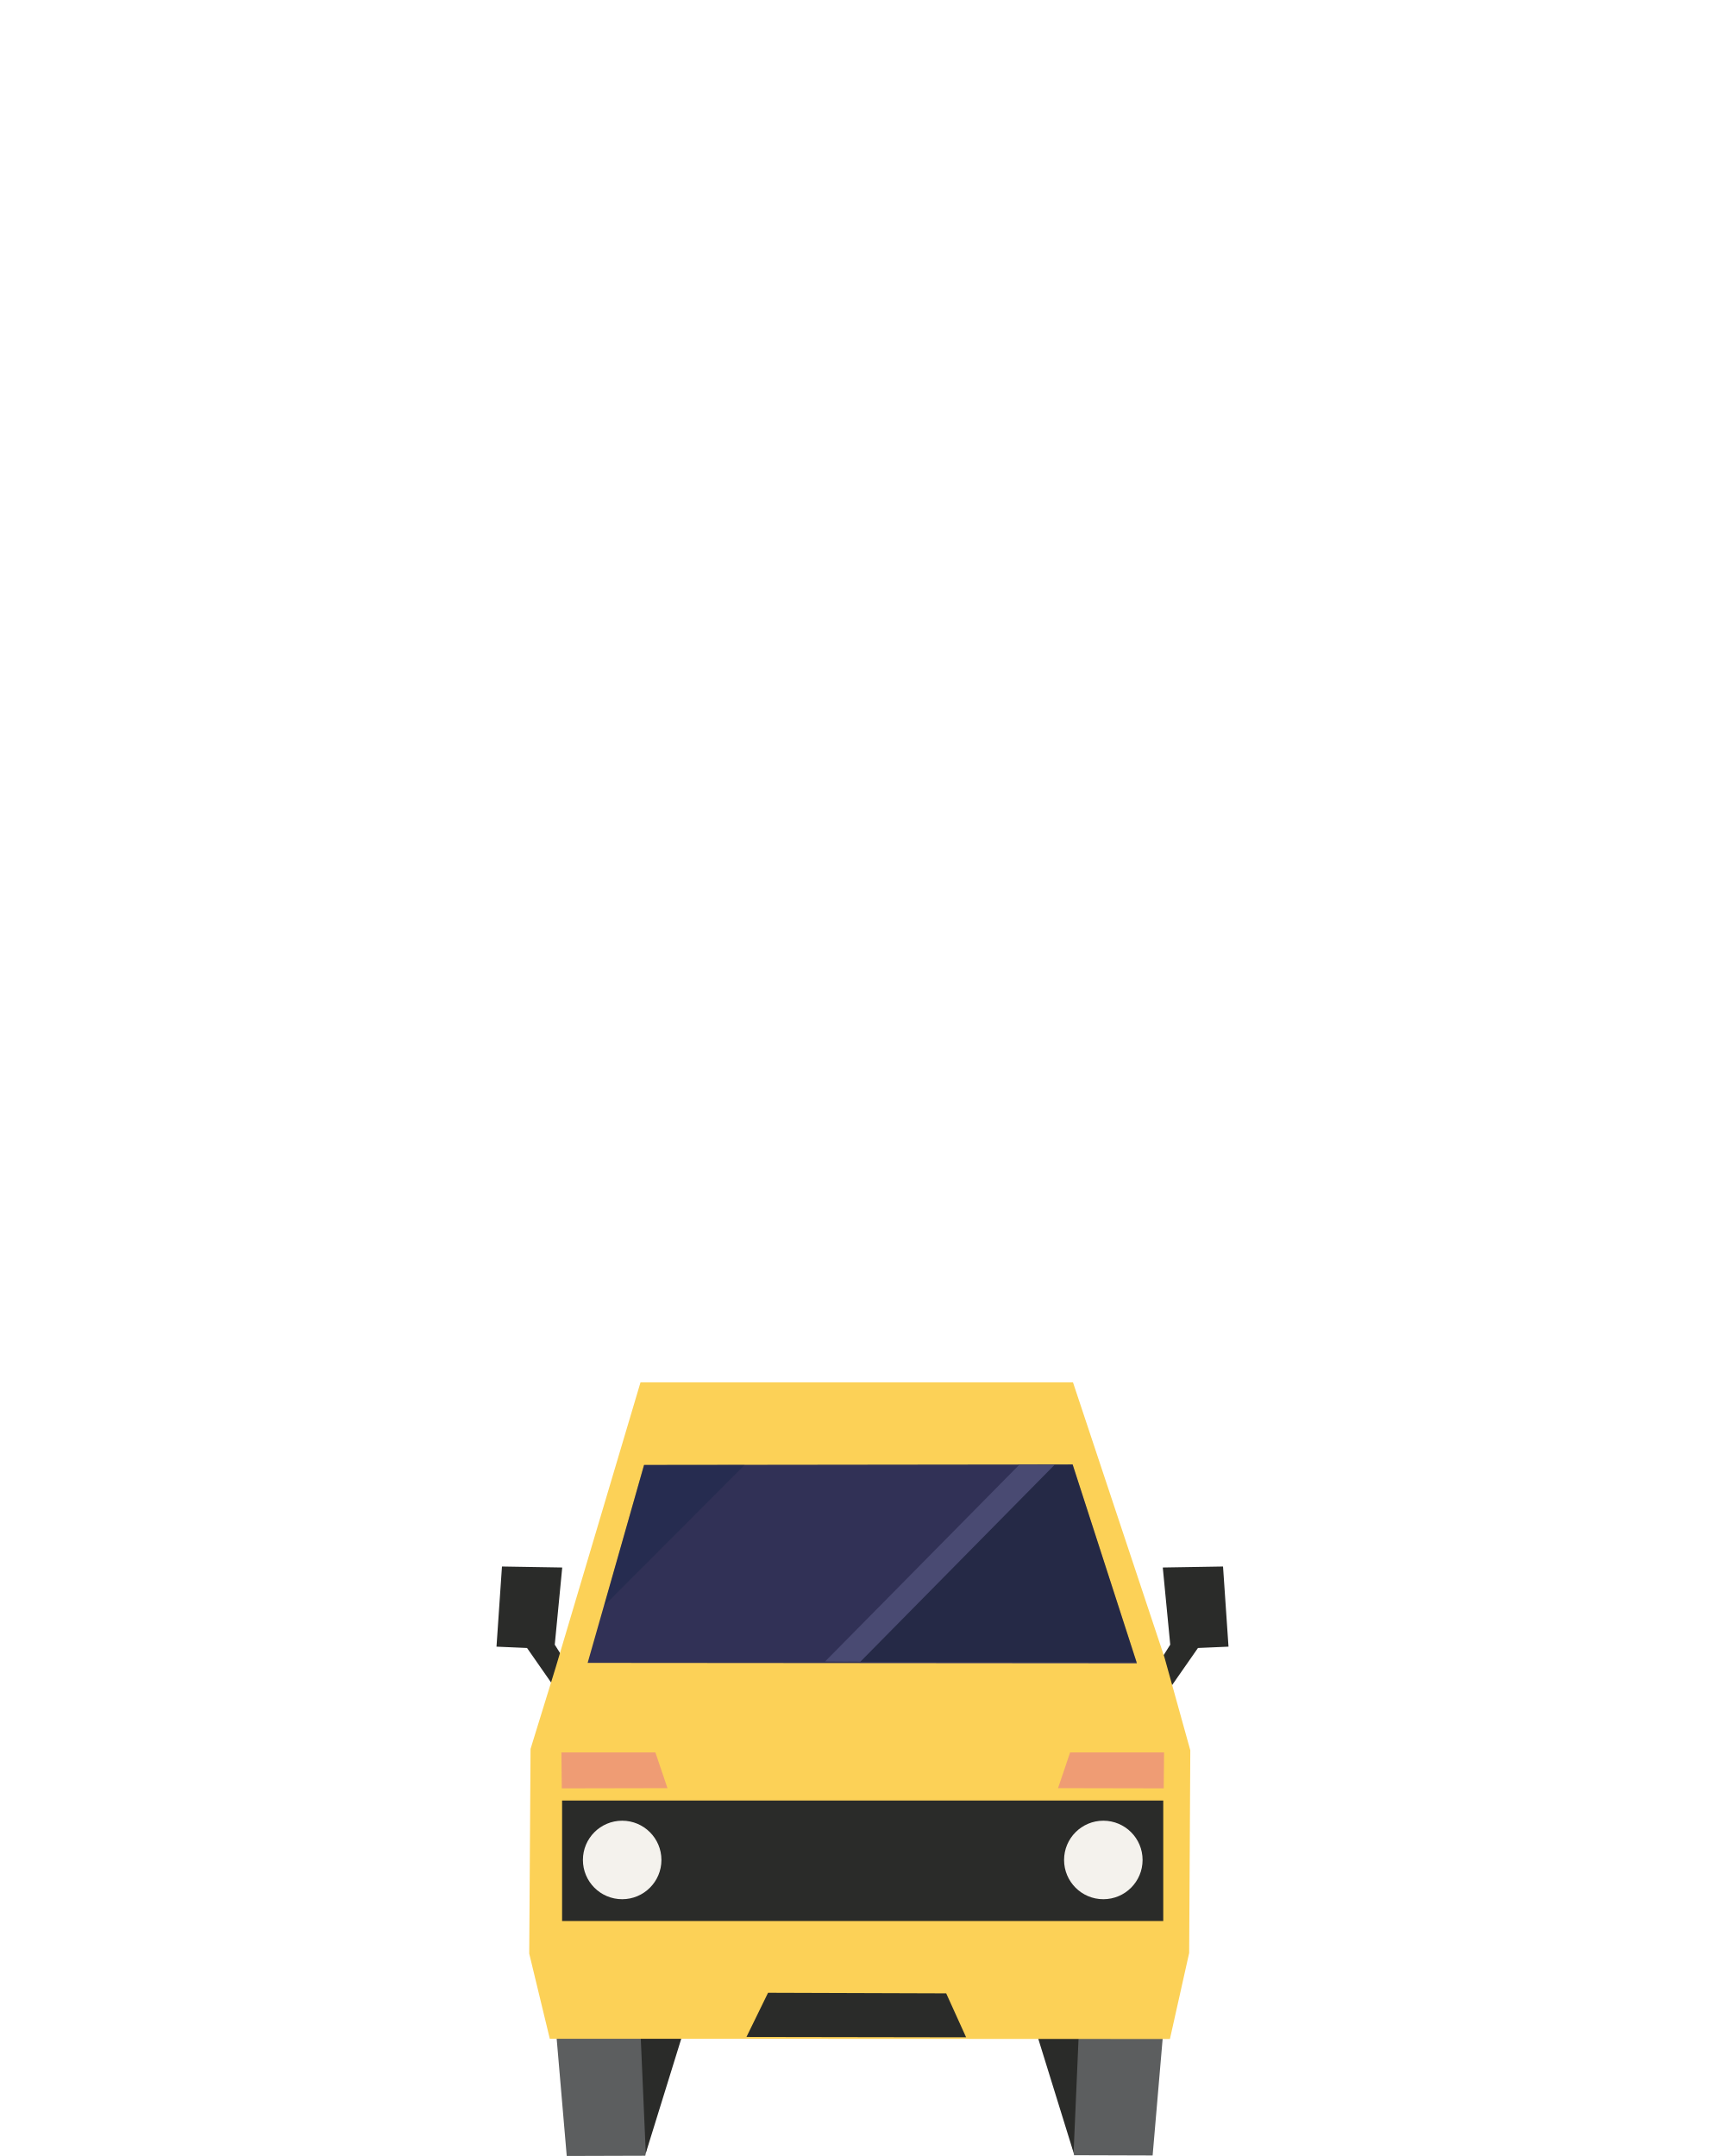
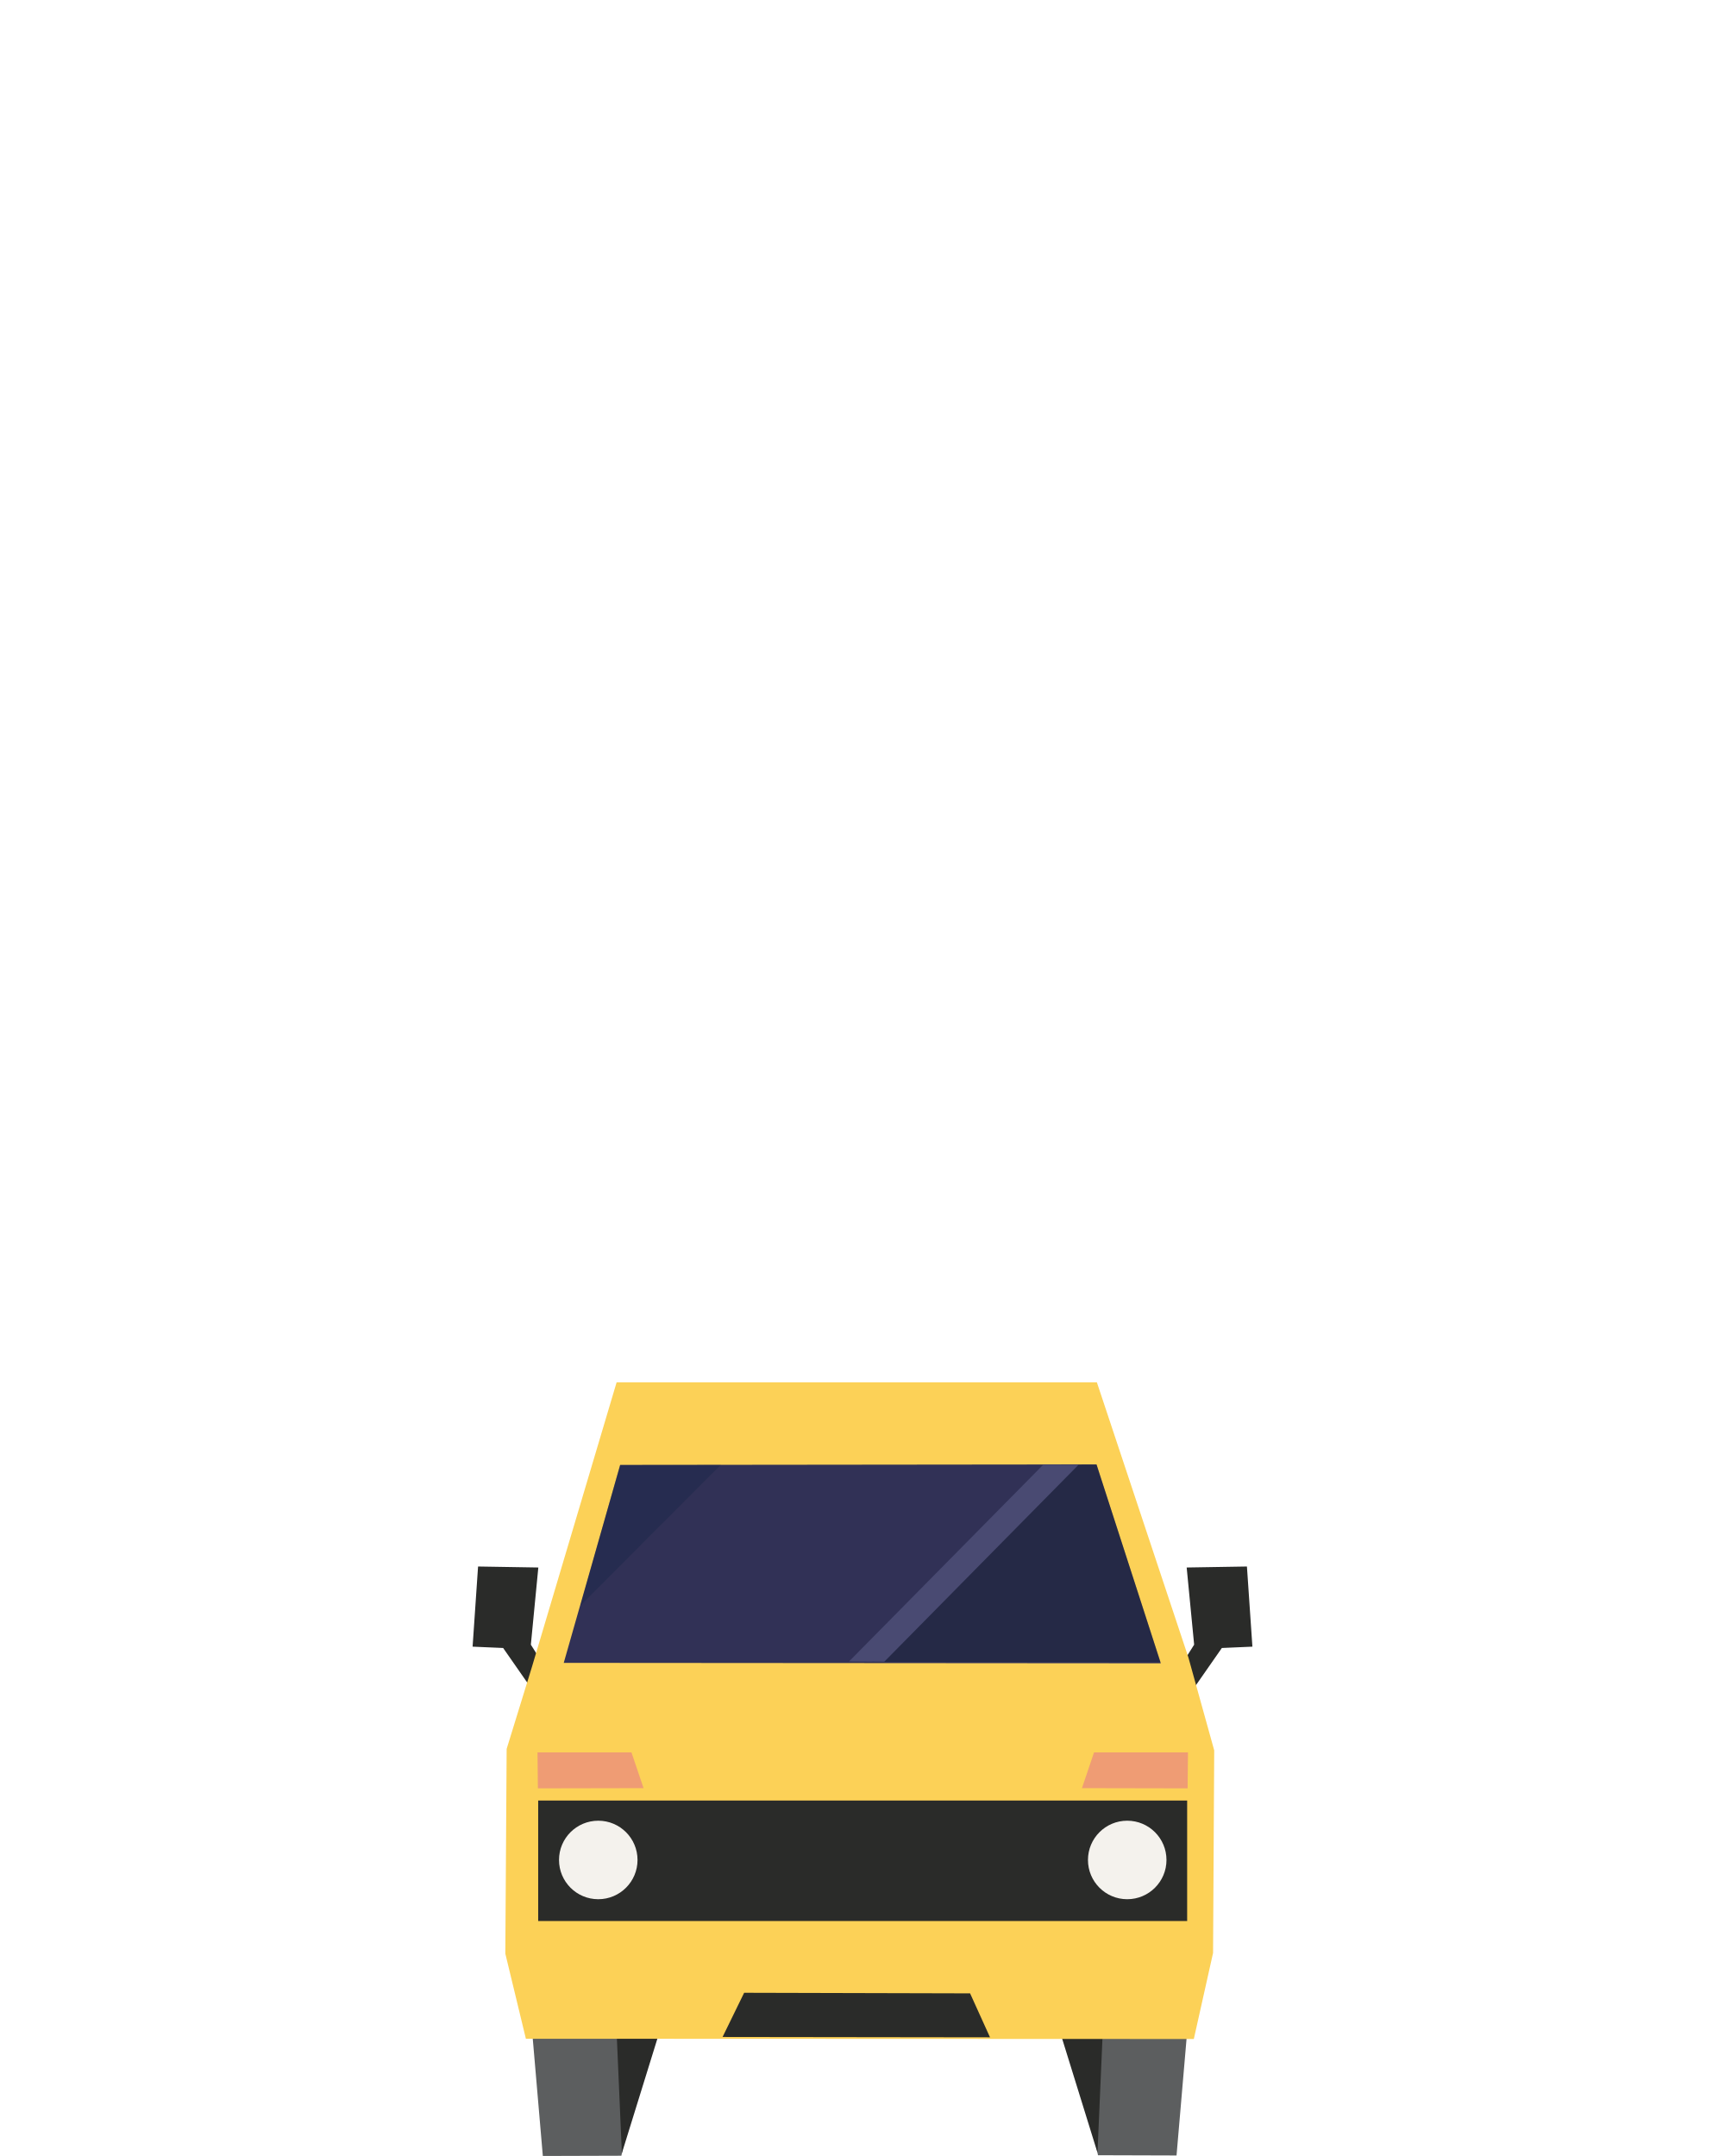
<svg xmlns="http://www.w3.org/2000/svg" width="100%" height="100%" viewBox="0 0 288 360" version="1.1" xml:space="preserve" style="fill-rule:evenodd;clip-rule:evenodd;stroke-linejoin:round;stroke-miterlimit:2;">
-   <g id="microvan-inbound" transform="matrix(1,0,0,1,34.8457,112.832)">
-     <g transform="matrix(1,0,0,1,160.451,148.736)">
+   <g id="microvan59-inbound" transform="matrix(1,0,0,1,-5.68434e-14,111.78)">
+     <g transform="matrix(1,0,0,1,199.287,149.788)">
      <path d="M0,20.368L4.711,13.606L9.81,13.385L8.896,0L-1.164,0.166L0.083,13.052L-2.327,16.874L0,20.368Z" style="fill:rgb(42,43,41);fill-rule:nonzero;" />
    </g>
-     <g transform="matrix(1,0,0,1,57.8579,148.736)">
+     <g transform="matrix(1,0,0,1,88.7131,149.788)">
      <path d="M0,20.368L-4.711,13.606L-9.81,13.385L-8.896,0L1.164,0.166L-0.083,13.052L2.327,16.874L0,20.368Z" style="fill:rgb(42,43,41);fill-rule:nonzero;" />
    </g>
-     <g transform="matrix(0.999995,-0.00305039,-0.00305039,-0.999995,59.8046,247.187)">
-       <path d="M-0.03,0.024L13.083,0.024L17.138,19.78L-1.653,19.628L-0.03,0.024Z" style="fill:rgb(92,94,95);fill-rule:nonzero;" />
+     <g transform="matrix(0.999995,-0.00305016,-0.00305016,-0.999995,90.6593,248.239)">
+       <path d="M-0.03,0.024L13.084,0.024L17.139,19.78L-1.653,19.628L-0.03,0.024Z" style="fill:rgb(92,94,95);fill-rule:nonzero;" />
    </g>
-     <g transform="matrix(1,0,0,1,72.1289,246.703)">
+     <g transform="matrix(1,0,0,1,102.984,247.755)">
      <path d="M0,-19.348L0.842,0L6.839,-19.348L0,-19.348Z" style="fill:rgb(42,43,41);fill-rule:nonzero;" />
    </g>
-     <g transform="matrix(-0.999995,-0.00305016,-0.00305016,0.999995,142.197,227.248)">
-       <path d="M-15.457,19.785L-2.343,19.785L1.712,0.029L-17.079,0.181L-15.457,19.785Z" style="fill:rgb(92,94,95);fill-rule:nonzero;" />
+     <g transform="matrix(-0.999995,-0.00305039,-0.00305039,0.999995,181.035,228.3)">
+       <path d="M-15.455,19.785L-2.342,19.785L1.713,0.029L-17.078,0.181L-15.455,19.785Z" style="fill:rgb(92,94,95);fill-rule:nonzero;" />
    </g>
-     <g transform="matrix(1,0,0,1,145.239,246.62)">
+     <g transform="matrix(1,0,0,1,184.075,247.672)">
      <path d="M0,-19.348L-0.842,0L-6.839,-19.348L0,-19.348Z" style="fill:rgb(42,43,41);fill-rule:nonzero;" />
    </g>
-     <g transform="matrix(1,0,0,1,72.0947,227.631)">
-       <path d="M0,-109.651L-14.129,-62.158L-18.362,-48.437L-18.583,-14.257L-15.149,-0.042L88.386,0L91.599,-14.368L91.789,-48.2L87.478,-63.712L72.198,-109.651L0,-109.651Z" style="fill:rgb(252,209,87);fill-rule:nonzero;" />
+     <g transform="matrix(1,0,0,1,102.95,228.683)">
+       <path d="M0,-109.651L-14.13,-62.158L-18.362,-48.437L-18.583,-14.257L-15.15,-0.042L96.367,0L99.579,-14.368L99.77,-48.2L95.459,-63.712L80.179,-109.651L0,-109.651Z" style="fill:rgb(252,209,87);fill-rule:nonzero;" />
    </g>
-     <g transform="matrix(-0.274198,0.961673,0.961673,0.274198,134.989,117.796)">
-       <path d="M30.526,-56.078L64.896,-56.078L39.819,32.125L10.828,12.707L30.526,-56.078Z" style="fill:rgb(49,49,86);fill-rule:nonzero;" />
+     <g transform="matrix(-0.274198,0.961673,0.961673,0.274198,170.929,115.01)">
+       <path d="M35.611,-59.916L69.98,-59.916L42.716,35.962L13.724,16.543L35.611,-59.916Z" style="fill:rgb(49,49,86);fill-rule:nonzero;" />
    </g>
-     <g transform="matrix(-0.412727,-0.910855,-0.910855,0.412727,103.936,205.396)">
-       <path d="M-29.289,-11.449L-21.233,-11.449L-8.869,15.602L-14.101,21.929L-29.289,-11.449Z" style="fill:rgb(42,43,41);fill-rule:nonzero;" />
+     <g transform="matrix(-0.412727,-0.910855,-0.910855,0.412727,137.135,202.814)">
+       <path d="M-34.926,-15.083L-26.87,-15.083L-11.212,19.238L-16.444,25.563L-34.926,-15.083Z" style="fill:rgb(42,43,41);fill-rule:nonzero;" />
    </g>
-     <g transform="matrix(0.320559,0.947229,0.947229,-0.320559,72.7718,188.289)">
+     <g transform="matrix(0.320559,0.947229,0.947229,-0.320559,103.627,189.341)">
      <path d="M-7.485,4.434L-1.186,4.434L-6.809,-12.29L-12.513,-10.424L-7.485,4.434Z" style="fill:rgb(239,156,116);fill-rule:nonzero;" />
    </g>
-     <g transform="matrix(-1,0,0,1,218.366,-346.05)">
-       <rect x="58.999" y="533.864" width="100.368" height="20.119" style="fill:rgb(42,43,41);" />
+     <g transform="matrix(-1,0,0,1,714.113,-344.998)">
+       <rect x="515.91" y="533.864" width="108.349" height="20.119" style="fill:rgb(42,43,41);" />
    </g>
-     <g transform="matrix(0,-1,-1,0,69.03,191.183)">
+     <g transform="matrix(0,-1,-1,0,99.8852,192.235)">
      <path d="M-6.554,-6.554C-10.172,-6.554 -13.109,-3.618 -13.109,0C-13.109,3.621 -10.172,6.554 -6.554,6.554C-2.933,6.554 0.001,3.621 0.001,0C0.001,-3.618 -2.933,-6.554 -6.554,-6.554" style="fill:rgb(244,242,237);fill-rule:nonzero;" />
    </g>
-     <g transform="matrix(-0.320559,0.947229,0.947229,0.320559,155.685,177.267)">
+     <g transform="matrix(-0.320559,0.947229,0.947229,0.320559,194.521,178.32)">
      <path d="M6.181,-10.435L12.48,-10.435L6.857,6.289L1.153,4.423L6.181,-10.435Z" style="fill:rgb(239,156,116);fill-rule:nonzero;" />
    </g>
-     <g transform="matrix(0,1,1,0,149.362,191.183)">
+     <g transform="matrix(0,1,1,0,188.197,192.235)">
      <path d="M6.554,-6.554C10.172,-6.554 13.109,-3.618 13.109,0C13.109,3.621 10.172,6.554 6.554,6.554C2.933,6.554 -0.001,3.621 -0.001,0C-0.001,-3.618 2.933,-6.554 6.554,-6.554" style="fill:rgb(244,242,237);fill-rule:nonzero;" />
    </g>
-     <g transform="matrix(1,0,0,1,0,-884.203)">
+     <g transform="matrix(1,0,0,1,-426.056,-883.151)">
      <g opacity="0.3">
-         <g transform="matrix(1,0,0,1,72.6602,1039.44)">
+         <g transform="matrix(1,0,0,1,529.571,1039.44)">
          <path d="M0,-23.44L-6.605,0.031L16.834,-23.471L0,-23.44Z" style="fill:rgb(15,35,66);fill-rule:nonzero;" />
        </g>
      </g>
    </g>
-     <g transform="matrix(1,0,0,1,0,-884.203)">
+     <g transform="matrix(1,0,0,1,-426.056,-883.151)">
      <g opacity="0.3">
-         <g transform="matrix(-0.999898,-0.0142597,-0.0142597,0.999898,117.142,1048.61)">
-           <path d="M-26.63,-33.016L-20.809,-33.016L10.435,0.384L-37.77,-0.262L-26.63,-33.016Z" style="fill:rgb(10,23,35);fill-rule:nonzero;" />
+         <g transform="matrix(-0.999898,-0.0142622,-0.0142622,0.999898,582.036,1048.61)">
+           <path d="M-26.628,-33.016L-20.808,-33.016L10.436,0.384L-37.769,-0.262L-26.628,-33.016Z" style="fill:rgb(10,23,35);fill-rule:nonzero;" />
        </g>
      </g>
    </g>
-     <g transform="matrix(0.702222,-0.711958,-0.711958,-0.702222,124.471,169.195)">
+     <g transform="matrix(0.702222,-0.711958,-0.711958,-0.702222,163.307,170.247)">
      <path d="M-7.759,14.36L38.464,14.36L34.319,18.566L-11.859,18.58L-7.759,14.36Z" style="fill:rgb(73,74,114);fill-rule:nonzero;" />
    </g>
  </g>
</svg>
